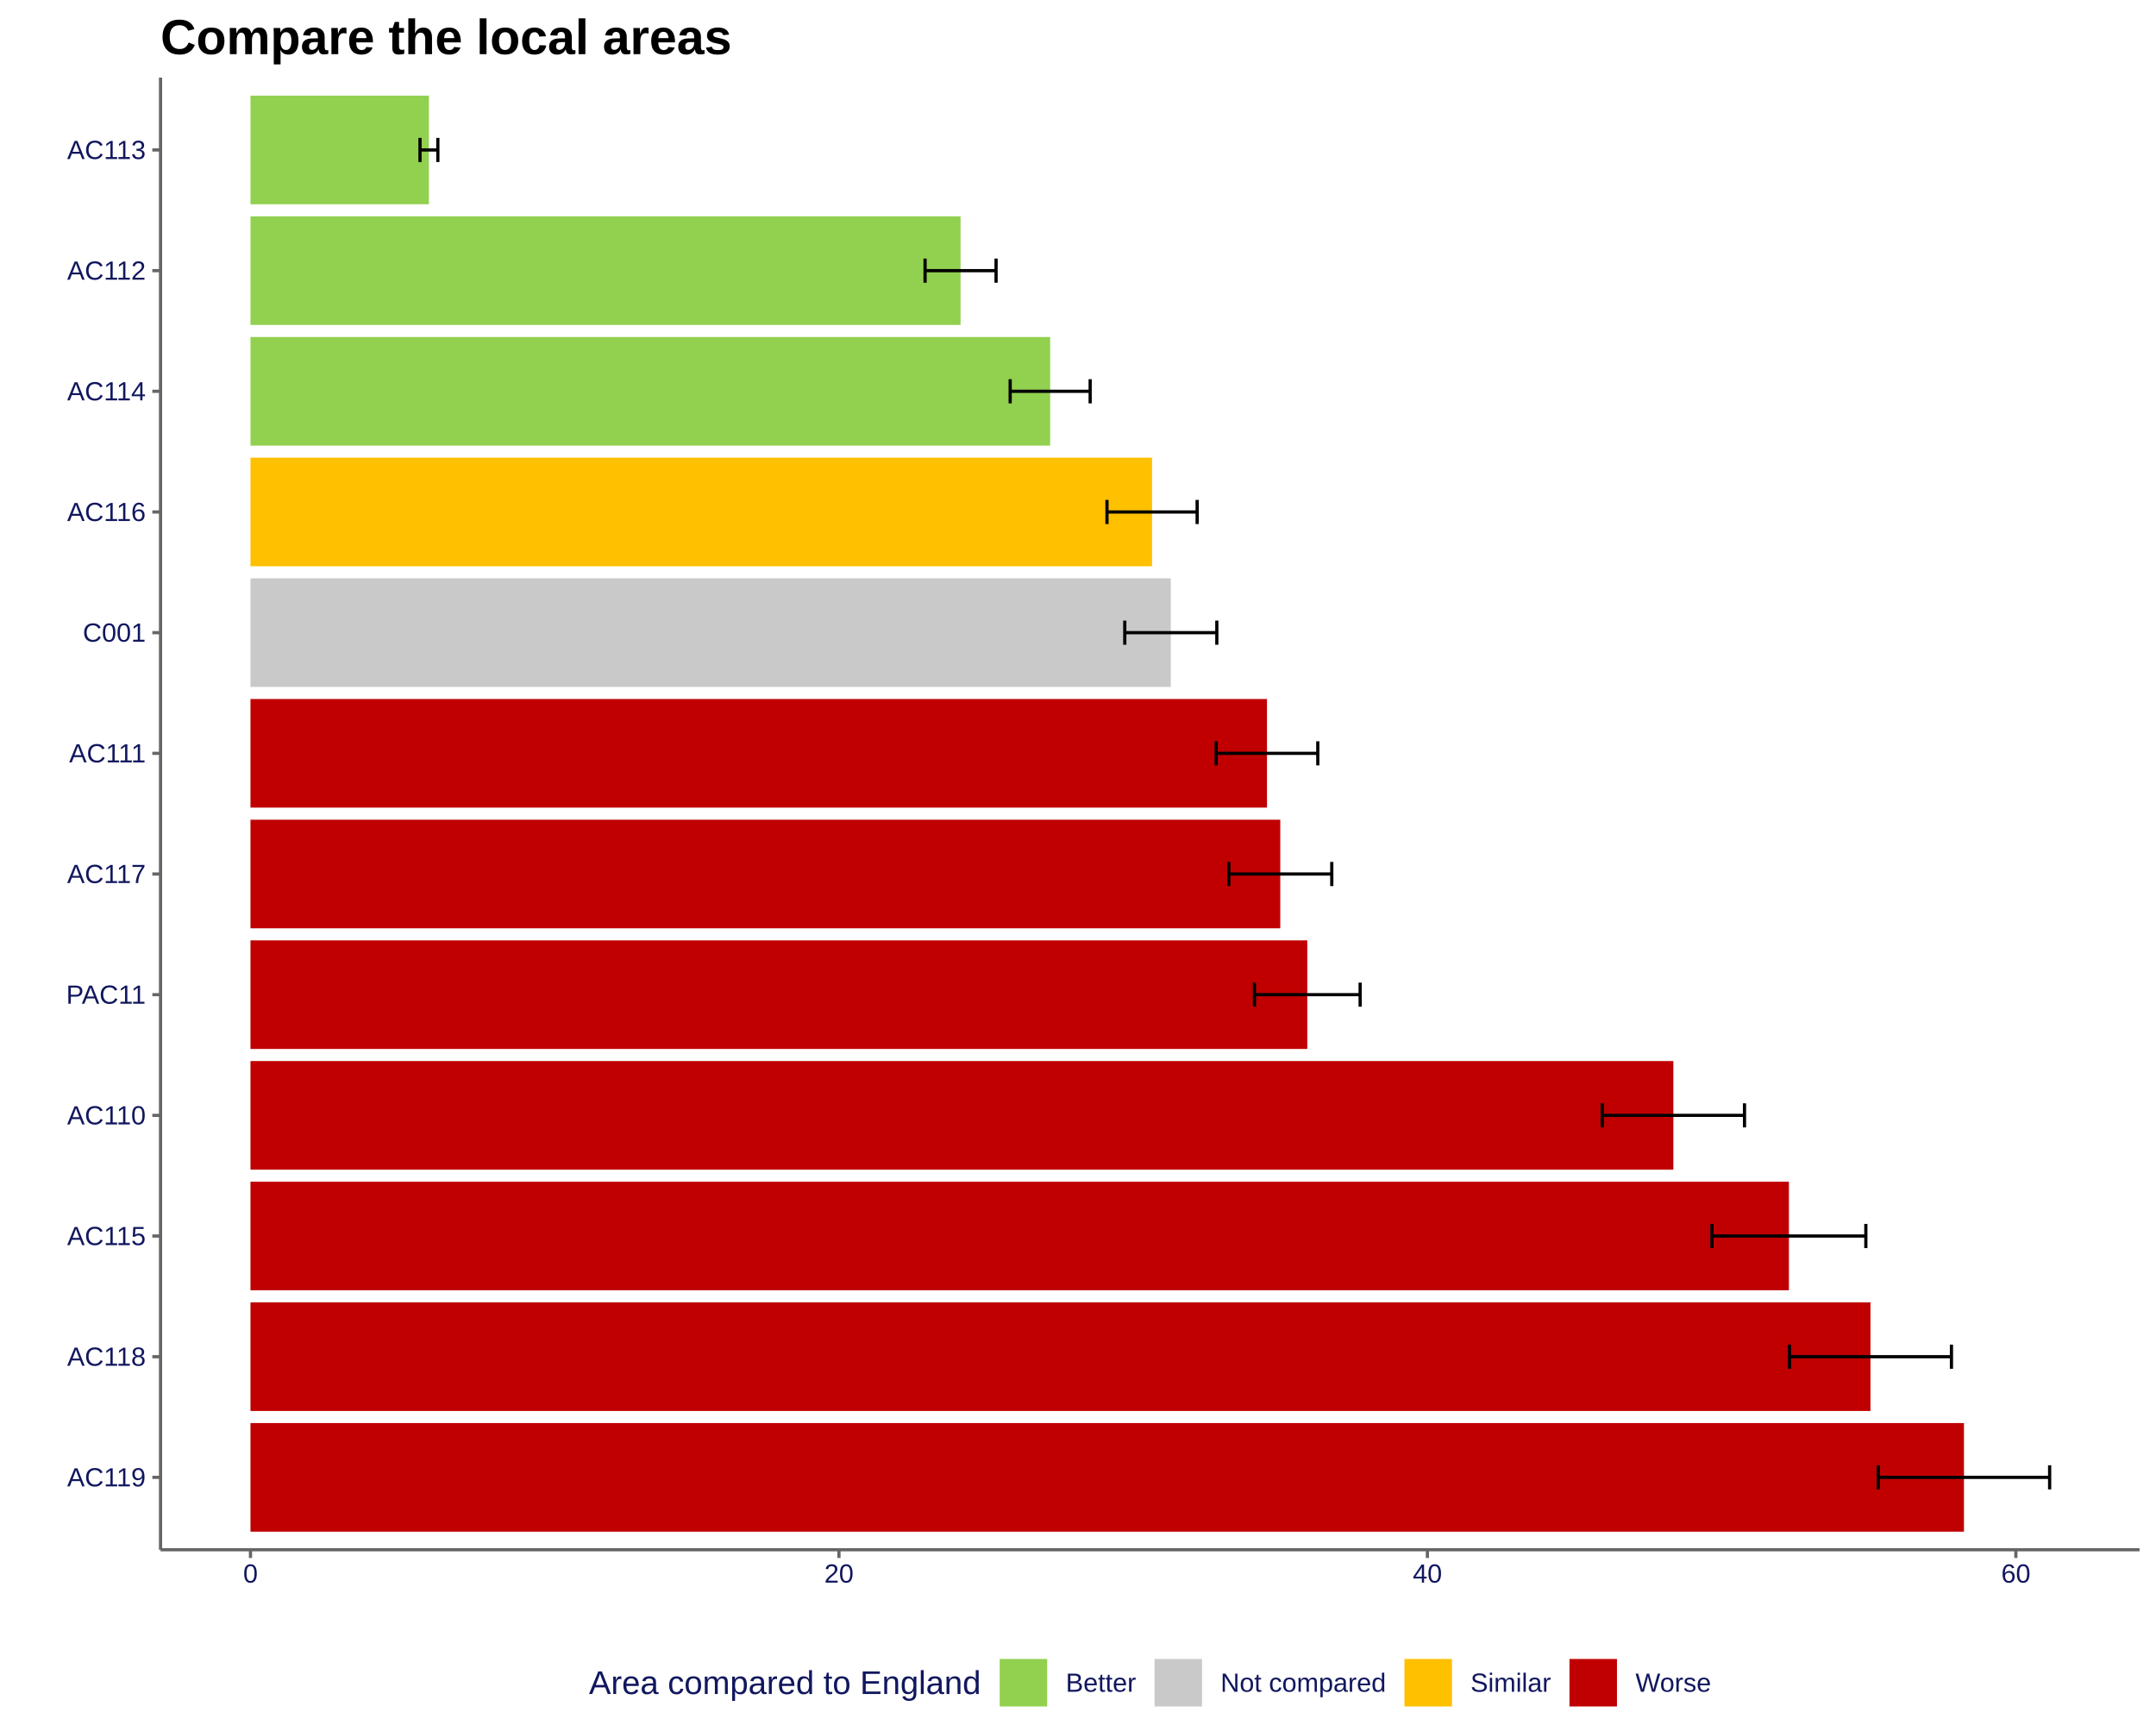
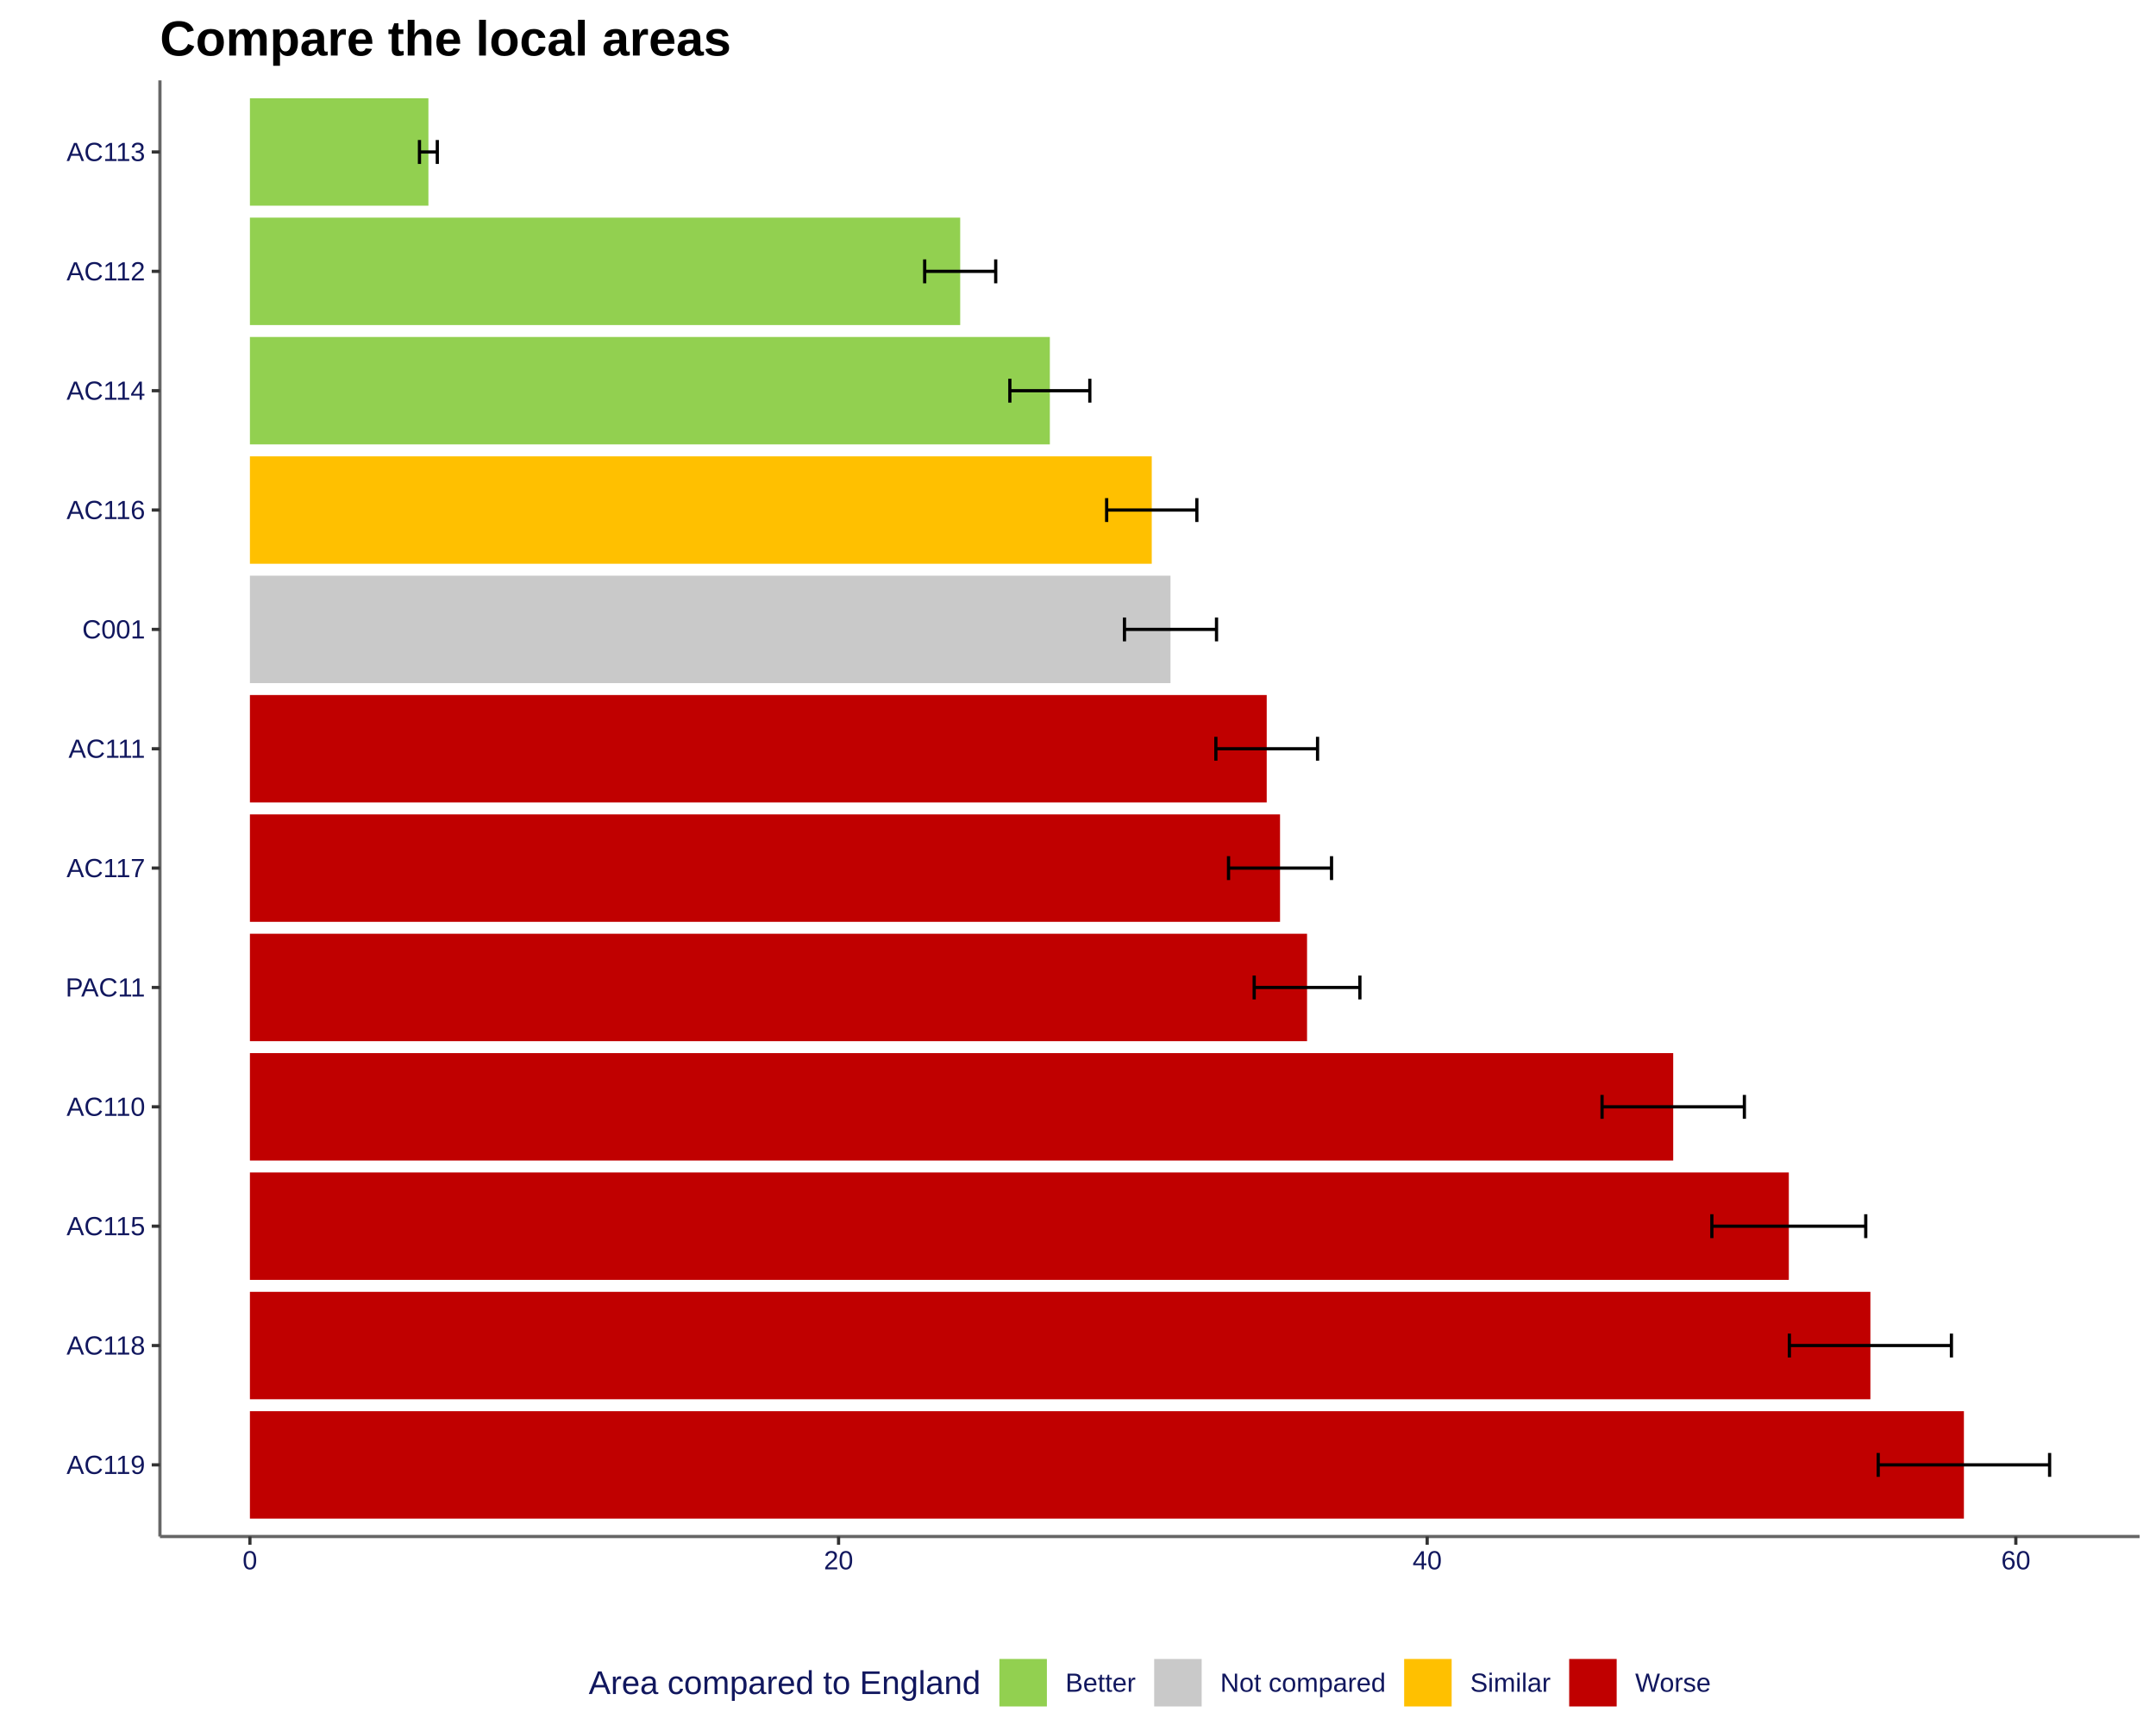
<svg xmlns="http://www.w3.org/2000/svg" viewBox="0 0 720.00 576.00">
  <defs>
    <style type="text/css">
    line, polyline, polygon, path, rect, circle {
      fill: none;
      stroke: #000000;
      stroke-linecap: round;
      stroke-linejoin: round;
      stroke-miterlimit: 10.00;
    }
  </style>
  </defs>
  <rect width="100%" height="100%" style="stroke: none; fill: #FFFFFF;" />
  <defs>
-     <clipPath id="cpNTMuNjF8NzE0LjUyfDUxNy40OXwyNS45MA==">
-       <rect x="53.61" y="25.90" width="660.91" height="491.59" />
+     <clipPath id="cpNTMuNDF8NzE0LjUyfDUxMy4wNnwyNi44NA==">
+       <rect x="53.41" y="26.84" width="661.11" height="486.22" />
    </clipPath>
  </defs>
-   <rect x="83.65" y="475.18" width="572.22" height="36.26" style="stroke-width: 1.07; stroke: none; stroke-linecap: butt; fill: #C00000;" clip-path="url(#cpNTMuNjF8NzE0LjUyfDUxNy40OXwyNS45MA==)" />
-   <rect x="83.65" y="434.88" width="540.99" height="36.26" style="stroke-width: 1.07; stroke: none; stroke-linecap: butt; fill: #C00000;" clip-path="url(#cpNTMuNjF8NzE0LjUyfDUxNy40OXwyNS45MA==)" />
-   <rect x="83.65" y="394.59" width="513.76" height="36.26" style="stroke-width: 1.07; stroke: none; stroke-linecap: butt; fill: #C00000;" clip-path="url(#cpNTMuNjF8NzE0LjUyfDUxNy40OXwyNS45MA==)" />
-   <rect x="83.65" y="354.30" width="475.17" height="36.26" style="stroke-width: 1.07; stroke: none; stroke-linecap: butt; fill: #C00000;" clip-path="url(#cpNTMuNjF8NzE0LjUyfDUxNy40OXwyNS45MA==)" />
-   <rect x="83.65" y="314.00" width="352.92" height="36.26" style="stroke-width: 1.07; stroke: none; stroke-linecap: butt; fill: #C00000;" clip-path="url(#cpNTMuNjF8NzE0LjUyfDUxNy40OXwyNS45MA==)" />
-   <rect x="83.65" y="273.71" width="343.90" height="36.26" style="stroke-width: 1.07; stroke: none; stroke-linecap: butt; fill: #C00000;" clip-path="url(#cpNTMuNjF8NzE0LjUyfDUxNy40OXwyNS45MA==)" />
-   <rect x="83.65" y="233.41" width="339.46" height="36.26" style="stroke-width: 1.07; stroke: none; stroke-linecap: butt; fill: #C00000;" clip-path="url(#cpNTMuNjF8NzE0LjUyfDUxNy40OXwyNS45MA==)" />
-   <rect x="83.65" y="193.12" width="307.34" height="36.26" style="stroke-width: 1.07; stroke: none; stroke-linecap: butt; fill: #C9C9C9;" clip-path="url(#cpNTMuNjF8NzE0LjUyfDUxNy40OXwyNS45MA==)" />
-   <rect x="83.65" y="152.82" width="301.08" height="36.26" style="stroke-width: 1.07; stroke: none; stroke-linecap: butt; fill: #FFC000;" clip-path="url(#cpNTMuNjF8NzE0LjUyfDUxNy40OXwyNS45MA==)" />
-   <rect x="83.65" y="112.53" width="267.05" height="36.26" style="stroke-width: 1.07; stroke: none; stroke-linecap: butt; fill: #92D050;" clip-path="url(#cpNTMuNjF8NzE0LjUyfDUxNy40OXwyNS45MA==)" />
-   <rect x="83.65" y="72.24" width="237.13" height="36.26" style="stroke-width: 1.07; stroke: none; stroke-linecap: butt; fill: #92D050;" clip-path="url(#cpNTMuNjF8NzE0LjUyfDUxNy40OXwyNS45MA==)" />
-   <rect x="83.65" y="31.94" width="59.59" height="36.26" style="stroke-width: 1.07; stroke: none; stroke-linecap: butt; fill: #92D050;" clip-path="url(#cpNTMuNjF8NzE0LjUyfDUxNy40OXwyNS45MA==)" />
-   <polyline points="582.58,376.46 582.58,368.40 " style="stroke-width: 1.07; stroke-linecap: butt;" clip-path="url(#cpNTMuNjF8NzE0LjUyfDUxNy40OXwyNS45MA==)" />
-   <polyline points="582.58,372.43 535.06,372.43 " style="stroke-width: 1.07; stroke-linecap: butt;" clip-path="url(#cpNTMuNjF8NzE0LjUyfDUxNy40OXwyNS45MA==)" />
-   <polyline points="535.06,376.46 535.06,368.40 " style="stroke-width: 1.07; stroke-linecap: butt;" clip-path="url(#cpNTMuNjF8NzE0LjUyfDUxNy40OXwyNS45MA==)" />
-   <polyline points="440.08,255.57 440.08,247.52 " style="stroke-width: 1.07; stroke-linecap: butt;" clip-path="url(#cpNTMuNjF8NzE0LjUyfDUxNy40OXwyNS45MA==)" />
-   <polyline points="440.08,251.55 406.14,251.55 " style="stroke-width: 1.07; stroke-linecap: butt;" clip-path="url(#cpNTMuNjF8NzE0LjUyfDUxNy40OXwyNS45MA==)" />
-   <polyline points="406.14,255.57 406.14,247.52 " style="stroke-width: 1.07; stroke-linecap: butt;" clip-path="url(#cpNTMuNjF8NzE0LjUyfDUxNy40OXwyNS45MA==)" />
-   <polyline points="332.64,94.40 332.64,86.34 " style="stroke-width: 1.07; stroke-linecap: butt;" clip-path="url(#cpNTMuNjF8NzE0LjUyfDUxNy40OXwyNS45MA==)" />
-   <polyline points="332.64,90.37 308.93,90.37 " style="stroke-width: 1.07; stroke-linecap: butt;" clip-path="url(#cpNTMuNjF8NzE0LjUyfDUxNy40OXwyNS45MA==)" />
-   <polyline points="308.93,94.40 308.93,86.34 " style="stroke-width: 1.07; stroke-linecap: butt;" clip-path="url(#cpNTMuNjF8NzE0LjUyfDUxNy40OXwyNS45MA==)" />
-   <polyline points="146.22,54.10 146.22,46.05 " style="stroke-width: 1.07; stroke-linecap: butt;" clip-path="url(#cpNTMuNjF8NzE0LjUyfDUxNy40OXwyNS45MA==)" />
-   <polyline points="146.22,50.07 140.26,50.07 " style="stroke-width: 1.07; stroke-linecap: butt;" clip-path="url(#cpNTMuNjF8NzE0LjUyfDUxNy40OXwyNS45MA==)" />
-   <polyline points="140.26,54.10 140.26,46.05 " style="stroke-width: 1.07; stroke-linecap: butt;" clip-path="url(#cpNTMuNjF8NzE0LjUyfDUxNy40OXwyNS45MA==)" />
-   <polyline points="364.06,134.69 364.06,126.63 " style="stroke-width: 1.07; stroke-linecap: butt;" clip-path="url(#cpNTMuNjF8NzE0LjUyfDUxNy40OXwyNS45MA==)" />
-   <polyline points="364.06,130.66 337.35,130.66 " style="stroke-width: 1.07; stroke-linecap: butt;" clip-path="url(#cpNTMuNjF8NzE0LjUyfDUxNy40OXwyNS45MA==)" />
-   <polyline points="337.35,134.69 337.35,126.63 " style="stroke-width: 1.07; stroke-linecap: butt;" clip-path="url(#cpNTMuNjF8NzE0LjUyfDUxNy40OXwyNS45MA==)" />
-   <polyline points="623.10,416.75 623.10,408.69 " style="stroke-width: 1.07; stroke-linecap: butt;" clip-path="url(#cpNTMuNjF8NzE0LjUyfDUxNy40OXwyNS45MA==)" />
-   <polyline points="623.10,412.72 571.72,412.72 " style="stroke-width: 1.07; stroke-linecap: butt;" clip-path="url(#cpNTMuNjF8NzE0LjUyfDUxNy40OXwyNS45MA==)" />
-   <polyline points="571.72,416.75 571.72,408.69 " style="stroke-width: 1.07; stroke-linecap: butt;" clip-path="url(#cpNTMuNjF8NzE0LjUyfDUxNy40OXwyNS45MA==)" />
-   <polyline points="399.79,174.99 399.79,166.93 " style="stroke-width: 1.07; stroke-linecap: butt;" clip-path="url(#cpNTMuNjF8NzE0LjUyfDUxNy40OXwyNS45MA==)" />
-   <polyline points="399.79,170.96 369.68,170.96 " style="stroke-width: 1.07; stroke-linecap: butt;" clip-path="url(#cpNTMuNjF8NzE0LjUyfDUxNy40OXwyNS45MA==)" />
-   <polyline points="369.68,174.99 369.68,166.93 " style="stroke-width: 1.07; stroke-linecap: butt;" clip-path="url(#cpNTMuNjF8NzE0LjUyfDUxNy40OXwyNS45MA==)" />
-   <polyline points="444.75,295.87 444.75,287.81 " style="stroke-width: 1.07; stroke-linecap: butt;" clip-path="url(#cpNTMuNjF8NzE0LjUyfDUxNy40OXwyNS45MA==)" />
-   <polyline points="444.75,291.84 410.36,291.84 " style="stroke-width: 1.07; stroke-linecap: butt;" clip-path="url(#cpNTMuNjF8NzE0LjUyfDUxNy40OXwyNS45MA==)" />
-   <polyline points="410.36,295.87 410.36,287.81 " style="stroke-width: 1.07; stroke-linecap: butt;" clip-path="url(#cpNTMuNjF8NzE0LjUyfDUxNy40OXwyNS45MA==)" />
-   <polyline points="651.69,457.05 651.69,448.99 " style="stroke-width: 1.07; stroke-linecap: butt;" clip-path="url(#cpNTMuNjF8NzE0LjUyfDUxNy40OXwyNS45MA==)" />
-   <polyline points="651.69,453.02 597.60,453.02 " style="stroke-width: 1.07; stroke-linecap: butt;" clip-path="url(#cpNTMuNjF8NzE0LjUyfDUxNy40OXwyNS45MA==)" />
-   <polyline points="597.60,457.05 597.60,448.99 " style="stroke-width: 1.07; stroke-linecap: butt;" clip-path="url(#cpNTMuNjF8NzE0LjUyfDUxNy40OXwyNS45MA==)" />
-   <polyline points="684.48,497.34 684.48,489.28 " style="stroke-width: 1.07; stroke-linecap: butt;" clip-path="url(#cpNTMuNjF8NzE0LjUyfDUxNy40OXwyNS45MA==)" />
-   <polyline points="684.48,493.31 627.26,493.31 " style="stroke-width: 1.07; stroke-linecap: butt;" clip-path="url(#cpNTMuNjF8NzE0LjUyfDUxNy40OXwyNS45MA==)" />
-   <polyline points="627.26,497.34 627.26,489.28 " style="stroke-width: 1.07; stroke-linecap: butt;" clip-path="url(#cpNTMuNjF8NzE0LjUyfDUxNy40OXwyNS45MA==)" />
-   <polyline points="454.22,336.16 454.22,328.10 " style="stroke-width: 1.07; stroke-linecap: butt;" clip-path="url(#cpNTMuNjF8NzE0LjUyfDUxNy40OXwyNS45MA==)" />
-   <polyline points="454.22,332.13 418.93,332.13 " style="stroke-width: 1.07; stroke-linecap: butt;" clip-path="url(#cpNTMuNjF8NzE0LjUyfDUxNy40OXwyNS45MA==)" />
-   <polyline points="418.93,336.16 418.93,328.10 " style="stroke-width: 1.07; stroke-linecap: butt;" clip-path="url(#cpNTMuNjF8NzE0LjUyfDUxNy40OXwyNS45MA==)" />
-   <polyline points="406.36,215.28 406.36,207.22 " style="stroke-width: 1.07; stroke-linecap: butt;" clip-path="url(#cpNTMuNjF8NzE0LjUyfDUxNy40OXwyNS45MA==)" />
-   <polyline points="406.36,211.25 375.62,211.25 " style="stroke-width: 1.07; stroke-linecap: butt;" clip-path="url(#cpNTMuNjF8NzE0LjUyfDUxNy40OXwyNS45MA==)" />
-   <polyline points="375.62,215.28 375.62,207.22 " style="stroke-width: 1.07; stroke-linecap: butt;" clip-path="url(#cpNTMuNjF8NzE0LjUyfDUxNy40OXwyNS45MA==)" />
+   <rect x="83.46" y="471.21" width="572.39" height="35.87" style="stroke-width: 1.07; stroke: none; stroke-linecap: square; stroke-linejoin: miter; fill: #C00000;" clip-path="url(#cpNTMuNDF8NzE0LjUyfDUxMy4wNnwyNi44NA==)" />
+   <rect x="83.46" y="431.36" width="541.16" height="35.87" style="stroke-width: 1.07; stroke: none; stroke-linecap: square; stroke-linejoin: miter; fill: #C00000;" clip-path="url(#cpNTMuNDF8NzE0LjUyfDUxMy4wNnwyNi44NA==)" />
+   <rect x="83.46" y="391.50" width="513.92" height="35.87" style="stroke-width: 1.07; stroke: none; stroke-linecap: square; stroke-linejoin: miter; fill: #C00000;" clip-path="url(#cpNTMuNDF8NzE0LjUyfDUxMy4wNnwyNi44NA==)" />
+   <rect x="83.46" y="351.65" width="475.31" height="35.87" style="stroke-width: 1.07; stroke: none; stroke-linecap: square; stroke-linejoin: miter; fill: #C00000;" clip-path="url(#cpNTMuNDF8NzE0LjUyfDUxMy4wNnwyNi44NA==)" />
+   <rect x="83.46" y="311.79" width="353.03" height="35.87" style="stroke-width: 1.07; stroke: none; stroke-linecap: square; stroke-linejoin: miter; fill: #C00000;" clip-path="url(#cpNTMuNDF8NzE0LjUyfDUxMy4wNnwyNi44NA==)" />
+   <rect x="83.46" y="271.94" width="344.01" height="35.87" style="stroke-width: 1.07; stroke: none; stroke-linecap: square; stroke-linejoin: miter; fill: #C00000;" clip-path="url(#cpNTMuNDF8NzE0LjUyfDUxMy4wNnwyNi44NA==)" />
+   <rect x="83.46" y="232.08" width="339.56" height="35.87" style="stroke-width: 1.07; stroke: none; stroke-linecap: square; stroke-linejoin: miter; fill: #C00000;" clip-path="url(#cpNTMuNDF8NzE0LjUyfDUxMy4wNnwyNi44NA==)" />
+   <rect x="83.46" y="192.23" width="307.43" height="35.87" style="stroke-width: 1.07; stroke: none; stroke-linecap: square; stroke-linejoin: miter; fill: #C9C9C9;" clip-path="url(#cpNTMuNDF8NzE0LjUyfDUxMy4wNnwyNi44NA==)" />
+   <rect x="83.46" y="152.38" width="301.17" height="35.87" style="stroke-width: 1.07; stroke: none; stroke-linecap: square; stroke-linejoin: miter; fill: #FFC000;" clip-path="url(#cpNTMuNDF8NzE0LjUyfDUxMy4wNnwyNi44NA==)" />
+   <rect x="83.46" y="112.52" width="267.14" height="35.87" style="stroke-width: 1.07; stroke: none; stroke-linecap: square; stroke-linejoin: miter; fill: #92D050;" clip-path="url(#cpNTMuNDF8NzE0LjUyfDUxMy4wNnwyNi44NA==)" />
+   <rect x="83.46" y="72.67" width="237.20" height="35.87" style="stroke-width: 1.07; stroke: none; stroke-linecap: square; stroke-linejoin: miter; fill: #92D050;" clip-path="url(#cpNTMuNDF8NzE0LjUyfDUxMy4wNnwyNi44NA==)" />
+   <rect x="83.46" y="32.81" width="59.61" height="35.87" style="stroke-width: 1.07; stroke: none; stroke-linecap: square; stroke-linejoin: miter; fill: #92D050;" clip-path="url(#cpNTMuNDF8NzE0LjUyfDUxMy4wNnwyNi44NA==)" />
+   <polyline points="582.54,373.57 582.54,365.60 " style="stroke-width: 1.07; stroke-linecap: butt;" clip-path="url(#cpNTMuNDF8NzE0LjUyfDUxMy4wNnwyNi44NA==)" />
+   <polyline points="582.54,369.58 535.01,369.58 " style="stroke-width: 1.07; stroke-linecap: butt;" clip-path="url(#cpNTMuNDF8NzE0LjUyfDUxMy4wNnwyNi44NA==)" />
+   <polyline points="535.01,373.57 535.01,365.60 " style="stroke-width: 1.07; stroke-linecap: butt;" clip-path="url(#cpNTMuNDF8NzE0LjUyfDUxMy4wNnwyNi44NA==)" />
+   <polyline points="440.00,254.00 440.00,246.03 " style="stroke-width: 1.07; stroke-linecap: butt;" clip-path="url(#cpNTMuNDF8NzE0LjUyfDUxMy4wNnwyNi44NA==)" />
+   <polyline points="440.00,250.02 406.04,250.02 " style="stroke-width: 1.07; stroke-linecap: butt;" clip-path="url(#cpNTMuNDF8NzE0LjUyfDUxMy4wNnwyNi44NA==)" />
+   <polyline points="406.04,254.00 406.04,246.03 " style="stroke-width: 1.07; stroke-linecap: butt;" clip-path="url(#cpNTMuNDF8NzE0LjUyfDUxMy4wNnwyNi44NA==)" />
+   <polyline points="332.52,94.59 332.52,86.62 " style="stroke-width: 1.07; stroke-linecap: butt;" clip-path="url(#cpNTMuNDF8NzE0LjUyfDUxMy4wNnwyNi44NA==)" />
+   <polyline points="332.52,90.60 308.80,90.60 " style="stroke-width: 1.07; stroke-linecap: butt;" clip-path="url(#cpNTMuNDF8NzE0LjUyfDUxMy4wNnwyNi44NA==)" />
+   <polyline points="308.80,94.59 308.80,86.62 " style="stroke-width: 1.07; stroke-linecap: butt;" clip-path="url(#cpNTMuNDF8NzE0LjUyfDUxMy4wNnwyNi44NA==)" />
+   <polyline points="146.04,54.73 146.04,46.76 " style="stroke-width: 1.07; stroke-linecap: butt;" clip-path="url(#cpNTMuNDF8NzE0LjUyfDUxMy4wNnwyNi44NA==)" />
+   <polyline points="146.04,50.75 140.08,50.75 " style="stroke-width: 1.07; stroke-linecap: butt;" clip-path="url(#cpNTMuNDF8NzE0LjUyfDUxMy4wNnwyNi44NA==)" />
+   <polyline points="140.08,54.73 140.08,46.76 " style="stroke-width: 1.07; stroke-linecap: butt;" clip-path="url(#cpNTMuNDF8NzE0LjUyfDUxMy4wNnwyNi44NA==)" />
+   <polyline points="363.95,134.44 363.95,126.47 " style="stroke-width: 1.07; stroke-linecap: butt;" clip-path="url(#cpNTMuNDF8NzE0LjUyfDUxMy4wNnwyNi44NA==)" />
+   <polyline points="363.95,130.46 337.24,130.46 " style="stroke-width: 1.07; stroke-linecap: butt;" clip-path="url(#cpNTMuNDF8NzE0LjUyfDUxMy4wNnwyNi44NA==)" />
+   <polyline points="337.24,134.44 337.24,126.47 " style="stroke-width: 1.07; stroke-linecap: butt;" clip-path="url(#cpNTMuNDF8NzE0LjUyfDUxMy4wNnwyNi44NA==)" />
+   <polyline points="623.07,413.42 623.07,405.45 " style="stroke-width: 1.07; stroke-linecap: butt;" clip-path="url(#cpNTMuNDF8NzE0LjUyfDUxMy4wNnwyNi44NA==)" />
+   <polyline points="623.07,409.44 571.68,409.44 " style="stroke-width: 1.07; stroke-linecap: butt;" clip-path="url(#cpNTMuNDF8NzE0LjUyfDUxMy4wNnwyNi44NA==)" />
+   <polyline points="571.68,413.42 571.68,405.45 " style="stroke-width: 1.07; stroke-linecap: butt;" clip-path="url(#cpNTMuNDF8NzE0LjUyfDUxMy4wNnwyNi44NA==)" />
+   <polyline points="399.69,174.30 399.69,166.33 " style="stroke-width: 1.07; stroke-linecap: butt;" clip-path="url(#cpNTMuNDF8NzE0LjUyfDUxMy4wNnwyNi44NA==)" />
+   <polyline points="399.69,170.31 369.57,170.31 " style="stroke-width: 1.07; stroke-linecap: butt;" clip-path="url(#cpNTMuNDF8NzE0LjUyfDUxMy4wNnwyNi44NA==)" />
+   <polyline points="369.57,174.30 369.57,166.33 " style="stroke-width: 1.07; stroke-linecap: butt;" clip-path="url(#cpNTMuNDF8NzE0LjUyfDUxMy4wNnwyNi44NA==)" />
+   <polyline points="444.67,293.86 444.67,285.89 " style="stroke-width: 1.07; stroke-linecap: butt;" clip-path="url(#cpNTMuNDF8NzE0LjUyfDUxMy4wNnwyNi44NA==)" />
+   <polyline points="444.67,289.87 410.27,289.87 " style="stroke-width: 1.07; stroke-linecap: butt;" clip-path="url(#cpNTMuNDF8NzE0LjUyfDUxMy4wNnwyNi44NA==)" />
+   <polyline points="410.27,293.86 410.27,285.89 " style="stroke-width: 1.07; stroke-linecap: butt;" clip-path="url(#cpNTMuNDF8NzE0LjUyfDUxMy4wNnwyNi44NA==)" />
+   <polyline points="651.68,453.27 651.68,445.30 " style="stroke-width: 1.07; stroke-linecap: butt;" clip-path="url(#cpNTMuNDF8NzE0LjUyfDUxMy4wNnwyNi44NA==)" />
+   <polyline points="651.68,449.29 597.56,449.29 " style="stroke-width: 1.07; stroke-linecap: butt;" clip-path="url(#cpNTMuNDF8NzE0LjUyfDUxMy4wNnwyNi44NA==)" />
+   <polyline points="597.56,453.27 597.56,445.30 " style="stroke-width: 1.07; stroke-linecap: butt;" clip-path="url(#cpNTMuNDF8NzE0LjUyfDUxMy4wNnwyNi44NA==)" />
+   <polyline points="684.47,493.13 684.47,485.16 " style="stroke-width: 1.07; stroke-linecap: butt;" clip-path="url(#cpNTMuNDF8NzE0LjUyfDUxMy4wNnwyNi44NA==)" />
+   <polyline points="684.47,489.14 627.23,489.14 " style="stroke-width: 1.07; stroke-linecap: butt;" clip-path="url(#cpNTMuNDF8NzE0LjUyfDUxMy4wNnwyNi44NA==)" />
+   <polyline points="627.23,493.13 627.23,485.16 " style="stroke-width: 1.07; stroke-linecap: butt;" clip-path="url(#cpNTMuNDF8NzE0LjUyfDUxMy4wNnwyNi44NA==)" />
+   <polyline points="454.14,333.71 454.14,325.74 " style="stroke-width: 1.07; stroke-linecap: butt;" clip-path="url(#cpNTMuNDF8NzE0LjUyfDUxMy4wNnwyNi44NA==)" />
+   <polyline points="454.14,329.73 418.84,329.73 " style="stroke-width: 1.07; stroke-linecap: butt;" clip-path="url(#cpNTMuNDF8NzE0LjUyfDUxMy4wNnwyNi44NA==)" />
+   <polyline points="418.84,333.71 418.84,325.74 " style="stroke-width: 1.07; stroke-linecap: butt;" clip-path="url(#cpNTMuNDF8NzE0LjUyfDUxMy4wNnwyNi44NA==)" />
+   <polyline points="406.26,214.15 406.26,206.18 " style="stroke-width: 1.07; stroke-linecap: butt;" clip-path="url(#cpNTMuNDF8NzE0LjUyfDUxMy4wNnwyNi44NA==)" />
+   <polyline points="406.26,210.16 375.52,210.16 " style="stroke-width: 1.07; stroke-linecap: butt;" clip-path="url(#cpNTMuNDF8NzE0LjUyfDUxMy4wNnwyNi44NA==)" />
+   <polyline points="375.52,214.15 375.52,206.18 " style="stroke-width: 1.07; stroke-linecap: butt;" clip-path="url(#cpNTMuNDF8NzE0LjUyfDUxMy4wNnwyNi44NA==)" />
  <defs>
    <clipPath id="cpMC4wMHw3MjAuMDB8NTc2LjAwfDAuMDA=">
      <rect x="0.00" y="0.00" width="720.00" height="576.00" />
    </clipPath>
  </defs>
-   <polyline points="53.61,517.49 53.61,25.90 " style="stroke-width: 1.07; stroke: #666666; stroke-linecap: butt;" clip-path="url(#cpMC4wMHw3MjAuMDB8NTc2LjAwfDAuMDA=)" />
+   <polyline points="53.41,513.06 53.41,26.84 " style="stroke-width: 1.07; stroke: #666666; stroke-linecap: butt;" clip-path="url(#cpMC4wMHw3MjAuMDB8NTc2LjAwfDAuMDA=)" />
  <g clip-path="url(#cpMC4wMHw3MjAuMDB8NTc2LjAwfDAuMDA=)">
-     <text x="22.43" y="496.33" style="font-size: 8.80px; fill: #11175E; font-family: Liberation Sans;" textLength="26.25px" lengthAdjust="spacingAndGlyphs">AC119</text>
+     <text x="22.23" y="492.17" style="font-size: 8.80px; fill: #11175E; font-family: Liberation Sans;" textLength="26.25px" lengthAdjust="spacingAndGlyphs">AC119</text>
  </g>
  <g clip-path="url(#cpMC4wMHw3MjAuMDB8NTc2LjAwfDAuMDA=)">
-     <text x="22.43" y="456.04" style="font-size: 8.80px; fill: #11175E; font-family: Liberation Sans;" textLength="26.25px" lengthAdjust="spacingAndGlyphs">AC118</text>
+     <text x="22.23" y="452.31" style="font-size: 8.80px; fill: #11175E; font-family: Liberation Sans;" textLength="26.25px" lengthAdjust="spacingAndGlyphs">AC118</text>
  </g>
  <g clip-path="url(#cpMC4wMHw3MjAuMDB8NTc2LjAwfDAuMDA=)">
-     <text x="22.43" y="415.75" style="font-size: 8.80px; fill: #11175E; font-family: Liberation Sans;" textLength="26.25px" lengthAdjust="spacingAndGlyphs">AC115</text>
+     <text x="22.23" y="412.46" style="font-size: 8.80px; fill: #11175E; font-family: Liberation Sans;" textLength="26.25px" lengthAdjust="spacingAndGlyphs">AC115</text>
  </g>
  <g clip-path="url(#cpMC4wMHw3MjAuMDB8NTc2LjAwfDAuMDA=)">
-     <text x="22.43" y="375.45" style="font-size: 8.80px; fill: #11175E; font-family: Liberation Sans;" textLength="26.25px" lengthAdjust="spacingAndGlyphs">AC110</text>
+     <text x="22.23" y="372.60" style="font-size: 8.80px; fill: #11175E; font-family: Liberation Sans;" textLength="26.25px" lengthAdjust="spacingAndGlyphs">AC110</text>
  </g>
  <g clip-path="url(#cpMC4wMHw3MjAuMDB8NTc2LjAwfDAuMDA=)">
-     <text x="22.10" y="335.16" style="font-size: 8.80px; fill: #11175E; font-family: Liberation Sans;" textLength="26.58px" lengthAdjust="spacingAndGlyphs">PAC11</text>
+     <text x="21.90" y="332.75" style="font-size: 8.80px; fill: #11175E; font-family: Liberation Sans;" textLength="26.58px" lengthAdjust="spacingAndGlyphs">PAC11</text>
  </g>
  <g clip-path="url(#cpMC4wMHw3MjAuMDB8NTc2LjAwfDAuMDA=)">
-     <text x="22.43" y="294.86" style="font-size: 8.80px; fill: #11175E; font-family: Liberation Sans;" textLength="26.25px" lengthAdjust="spacingAndGlyphs">AC117</text>
+     <text x="22.23" y="292.90" style="font-size: 8.80px; fill: #11175E; font-family: Liberation Sans;" textLength="26.25px" lengthAdjust="spacingAndGlyphs">AC117</text>
  </g>
  <g clip-path="url(#cpMC4wMHw3MjAuMDB8NTc2LjAwfDAuMDA=)">
-     <text x="23.09" y="254.57" style="font-size: 8.80px; fill: #11175E; font-family: Liberation Sans;" textLength="25.59px" lengthAdjust="spacingAndGlyphs">AC111</text>
+     <text x="22.88" y="253.04" style="font-size: 8.80px; fill: #11175E; font-family: Liberation Sans;" textLength="25.59px" lengthAdjust="spacingAndGlyphs">AC111</text>
  </g>
  <g clip-path="url(#cpMC4wMHw3MjAuMDB8NTc2LjAwfDAuMDA=)">
-     <text x="27.65" y="214.27" style="font-size: 8.80px; fill: #11175E; font-family: Liberation Sans;" textLength="21.03px" lengthAdjust="spacingAndGlyphs">C001</text>
+     <text x="27.45" y="213.19" style="font-size: 8.80px; fill: #11175E; font-family: Liberation Sans;" textLength="21.03px" lengthAdjust="spacingAndGlyphs">C001</text>
  </g>
  <g clip-path="url(#cpMC4wMHw3MjAuMDB8NTc2LjAwfDAuMDA=)">
-     <text x="22.43" y="173.98" style="font-size: 8.80px; fill: #11175E; font-family: Liberation Sans;" textLength="26.25px" lengthAdjust="spacingAndGlyphs">AC116</text>
+     <text x="22.23" y="173.33" style="font-size: 8.80px; fill: #11175E; font-family: Liberation Sans;" textLength="26.25px" lengthAdjust="spacingAndGlyphs">AC116</text>
  </g>
  <g clip-path="url(#cpMC4wMHw3MjAuMDB8NTc2LjAwfDAuMDA=)">
-     <text x="22.43" y="133.69" style="font-size: 8.80px; fill: #11175E; font-family: Liberation Sans;" textLength="26.25px" lengthAdjust="spacingAndGlyphs">AC114</text>
+     <text x="22.23" y="133.48" style="font-size: 8.80px; fill: #11175E; font-family: Liberation Sans;" textLength="26.25px" lengthAdjust="spacingAndGlyphs">AC114</text>
  </g>
  <g clip-path="url(#cpMC4wMHw3MjAuMDB8NTc2LjAwfDAuMDA=)">
-     <text x="22.43" y="93.39" style="font-size: 8.80px; fill: #11175E; font-family: Liberation Sans;" textLength="26.25px" lengthAdjust="spacingAndGlyphs">AC112</text>
+     <text x="22.23" y="93.63" style="font-size: 8.80px; fill: #11175E; font-family: Liberation Sans;" textLength="26.25px" lengthAdjust="spacingAndGlyphs">AC112</text>
  </g>
  <g clip-path="url(#cpMC4wMHw3MjAuMDB8NTc2LjAwfDAuMDA=)">
-     <text x="22.43" y="53.10" style="font-size: 8.80px; fill: #11175E; font-family: Liberation Sans;" textLength="26.25px" lengthAdjust="spacingAndGlyphs">AC113</text>
+     <text x="22.23" y="53.77" style="font-size: 8.80px; fill: #11175E; font-family: Liberation Sans;" textLength="26.25px" lengthAdjust="spacingAndGlyphs">AC113</text>
  </g>
-   <polyline points="50.87,493.31 53.61,493.31 " style="stroke-width: 1.07; stroke: #666666; stroke-linecap: butt;" clip-path="url(#cpMC4wMHw3MjAuMDB8NTc2LjAwfDAuMDA=)" />
-   <polyline points="50.87,453.02 53.61,453.02 " style="stroke-width: 1.07; stroke: #666666; stroke-linecap: butt;" clip-path="url(#cpMC4wMHw3MjAuMDB8NTc2LjAwfDAuMDA=)" />
-   <polyline points="50.87,412.72 53.61,412.72 " style="stroke-width: 1.07; stroke: #666666; stroke-linecap: butt;" clip-path="url(#cpMC4wMHw3MjAuMDB8NTc2LjAwfDAuMDA=)" />
-   <polyline points="50.87,372.43 53.61,372.43 " style="stroke-width: 1.07; stroke: #666666; stroke-linecap: butt;" clip-path="url(#cpMC4wMHw3MjAuMDB8NTc2LjAwfDAuMDA=)" />
-   <polyline points="50.87,332.13 53.61,332.13 " style="stroke-width: 1.07; stroke: #666666; stroke-linecap: butt;" clip-path="url(#cpMC4wMHw3MjAuMDB8NTc2LjAwfDAuMDA=)" />
-   <polyline points="50.87,291.84 53.61,291.84 " style="stroke-width: 1.07; stroke: #666666; stroke-linecap: butt;" clip-path="url(#cpMC4wMHw3MjAuMDB8NTc2LjAwfDAuMDA=)" />
-   <polyline points="50.87,251.55 53.61,251.55 " style="stroke-width: 1.07; stroke: #666666; stroke-linecap: butt;" clip-path="url(#cpMC4wMHw3MjAuMDB8NTc2LjAwfDAuMDA=)" />
-   <polyline points="50.87,211.25 53.61,211.25 " style="stroke-width: 1.07; stroke: #666666; stroke-linecap: butt;" clip-path="url(#cpMC4wMHw3MjAuMDB8NTc2LjAwfDAuMDA=)" />
-   <polyline points="50.87,170.96 53.61,170.96 " style="stroke-width: 1.07; stroke: #666666; stroke-linecap: butt;" clip-path="url(#cpMC4wMHw3MjAuMDB8NTc2LjAwfDAuMDA=)" />
-   <polyline points="50.87,130.66 53.61,130.66 " style="stroke-width: 1.07; stroke: #666666; stroke-linecap: butt;" clip-path="url(#cpMC4wMHw3MjAuMDB8NTc2LjAwfDAuMDA=)" />
-   <polyline points="50.87,90.37 53.61,90.37 " style="stroke-width: 1.07; stroke: #666666; stroke-linecap: butt;" clip-path="url(#cpMC4wMHw3MjAuMDB8NTc2LjAwfDAuMDA=)" />
-   <polyline points="50.87,50.07 53.61,50.07 " style="stroke-width: 1.07; stroke: #666666; stroke-linecap: butt;" clip-path="url(#cpMC4wMHw3MjAuMDB8NTc2LjAwfDAuMDA=)" />
-   <polyline points="53.61,517.49 714.52,517.49 " style="stroke-width: 1.07; stroke: #666666; stroke-linecap: butt;" clip-path="url(#cpMC4wMHw3MjAuMDB8NTc2LjAwfDAuMDA=)" />
-   <polyline points="83.65,520.23 83.65,517.49 " style="stroke-width: 1.07; stroke: #666666; stroke-linecap: butt;" clip-path="url(#cpMC4wMHw3MjAuMDB8NTc2LjAwfDAuMDA=)" />
-   <polyline points="280.17,520.23 280.17,517.49 " style="stroke-width: 1.07; stroke: #666666; stroke-linecap: butt;" clip-path="url(#cpMC4wMHw3MjAuMDB8NTc2LjAwfDAuMDA=)" />
-   <polyline points="476.68,520.23 476.68,517.49 " style="stroke-width: 1.07; stroke: #666666; stroke-linecap: butt;" clip-path="url(#cpMC4wMHw3MjAuMDB8NTc2LjAwfDAuMDA=)" />
-   <polyline points="673.20,520.23 673.20,517.49 " style="stroke-width: 1.07; stroke: #666666; stroke-linecap: butt;" clip-path="url(#cpMC4wMHw3MjAuMDB8NTc2LjAwfDAuMDA=)" />
+   <polyline points="50.67,489.14 53.41,489.14 " style="stroke-width: 1.07; stroke: #333333; stroke-linecap: butt;" clip-path="url(#cpMC4wMHw3MjAuMDB8NTc2LjAwfDAuMDA=)" />
+   <polyline points="50.67,449.29 53.41,449.29 " style="stroke-width: 1.07; stroke: #333333; stroke-linecap: butt;" clip-path="url(#cpMC4wMHw3MjAuMDB8NTc2LjAwfDAuMDA=)" />
+   <polyline points="50.67,409.44 53.41,409.44 " style="stroke-width: 1.07; stroke: #333333; stroke-linecap: butt;" clip-path="url(#cpMC4wMHw3MjAuMDB8NTc2LjAwfDAuMDA=)" />
+   <polyline points="50.67,369.58 53.41,369.58 " style="stroke-width: 1.07; stroke: #333333; stroke-linecap: butt;" clip-path="url(#cpMC4wMHw3MjAuMDB8NTc2LjAwfDAuMDA=)" />
+   <polyline points="50.67,329.73 53.41,329.73 " style="stroke-width: 1.07; stroke: #333333; stroke-linecap: butt;" clip-path="url(#cpMC4wMHw3MjAuMDB8NTc2LjAwfDAuMDA=)" />
+   <polyline points="50.67,289.87 53.41,289.87 " style="stroke-width: 1.07; stroke: #333333; stroke-linecap: butt;" clip-path="url(#cpMC4wMHw3MjAuMDB8NTc2LjAwfDAuMDA=)" />
+   <polyline points="50.67,250.02 53.41,250.02 " style="stroke-width: 1.07; stroke: #333333; stroke-linecap: butt;" clip-path="url(#cpMC4wMHw3MjAuMDB8NTc2LjAwfDAuMDA=)" />
+   <polyline points="50.67,210.16 53.41,210.16 " style="stroke-width: 1.07; stroke: #333333; stroke-linecap: butt;" clip-path="url(#cpMC4wMHw3MjAuMDB8NTc2LjAwfDAuMDA=)" />
+   <polyline points="50.67,170.31 53.41,170.31 " style="stroke-width: 1.07; stroke: #333333; stroke-linecap: butt;" clip-path="url(#cpMC4wMHw3MjAuMDB8NTc2LjAwfDAuMDA=)" />
+   <polyline points="50.67,130.46 53.41,130.46 " style="stroke-width: 1.07; stroke: #333333; stroke-linecap: butt;" clip-path="url(#cpMC4wMHw3MjAuMDB8NTc2LjAwfDAuMDA=)" />
+   <polyline points="50.67,90.60 53.41,90.60 " style="stroke-width: 1.07; stroke: #333333; stroke-linecap: butt;" clip-path="url(#cpMC4wMHw3MjAuMDB8NTc2LjAwfDAuMDA=)" />
+   <polyline points="50.67,50.75 53.41,50.75 " style="stroke-width: 1.07; stroke: #333333; stroke-linecap: butt;" clip-path="url(#cpMC4wMHw3MjAuMDB8NTc2LjAwfDAuMDA=)" />
+   <polyline points="53.41,513.06 714.52,513.06 " style="stroke-width: 1.07; stroke: #666666; stroke-linecap: butt;" clip-path="url(#cpMC4wMHw3MjAuMDB8NTc2LjAwfDAuMDA=)" />
+   <polyline points="83.46,515.80 83.46,513.06 " style="stroke-width: 1.07; stroke: #333333; stroke-linecap: butt;" clip-path="url(#cpMC4wMHw3MjAuMDB8NTc2LjAwfDAuMDA=)" />
+   <polyline points="280.04,515.80 280.04,513.06 " style="stroke-width: 1.07; stroke: #333333; stroke-linecap: butt;" clip-path="url(#cpMC4wMHw3MjAuMDB8NTc2LjAwfDAuMDA=)" />
+   <polyline points="476.61,515.80 476.61,513.06 " style="stroke-width: 1.07; stroke: #333333; stroke-linecap: butt;" clip-path="url(#cpMC4wMHw3MjAuMDB8NTc2LjAwfDAuMDA=)" />
+   <polyline points="673.19,515.80 673.19,513.06 " style="stroke-width: 1.07; stroke: #333333; stroke-linecap: butt;" clip-path="url(#cpMC4wMHw3MjAuMDB8NTc2LjAwfDAuMDA=)" />
  <g clip-path="url(#cpMC4wMHw3MjAuMDB8NTc2LjAwfDAuMDA=)">
-     <text x="81.21" y="528.46" style="font-size: 8.80px; fill: #11175E; font-family: Liberation Sans;" textLength="4.89px" lengthAdjust="spacingAndGlyphs">0</text>
+     <text x="81.01" y="524.03" style="font-size: 8.80px; fill: #11175E; font-family: Liberation Sans;" textLength="4.89px" lengthAdjust="spacingAndGlyphs">0</text>
  </g>
  <g clip-path="url(#cpMC4wMHw3MjAuMDB8NTc2LjAwfDAuMDA=)">
-     <text x="275.28" y="528.46" style="font-size: 8.80px; fill: #11175E; font-family: Liberation Sans;" textLength="9.78px" lengthAdjust="spacingAndGlyphs">20</text>
+     <text x="275.14" y="524.03" style="font-size: 8.80px; fill: #11175E; font-family: Liberation Sans;" textLength="9.78px" lengthAdjust="spacingAndGlyphs">20</text>
  </g>
  <g clip-path="url(#cpMC4wMHw3MjAuMDB8NTc2LjAwfDAuMDA=)">
-     <text x="471.79" y="528.46" style="font-size: 8.80px; fill: #11175E; font-family: Liberation Sans;" textLength="9.78px" lengthAdjust="spacingAndGlyphs">40</text>
+     <text x="471.72" y="524.03" style="font-size: 8.80px; fill: #11175E; font-family: Liberation Sans;" textLength="9.78px" lengthAdjust="spacingAndGlyphs">40</text>
  </g>
  <g clip-path="url(#cpMC4wMHw3MjAuMDB8NTc2LjAwfDAuMDA=)">
-     <text x="668.31" y="528.46" style="font-size: 8.80px; fill: #11175E; font-family: Liberation Sans;" textLength="9.78px" lengthAdjust="spacingAndGlyphs">60</text>
+     <text x="668.30" y="524.03" style="font-size: 8.80px; fill: #11175E; font-family: Liberation Sans;" textLength="9.78px" lengthAdjust="spacingAndGlyphs">60</text>
  </g>
-   <rect x="196.70" y="553.24" width="374.74" height="17.28" style="stroke-width: 1.07; stroke: none; fill: #FFFFFF;" clip-path="url(#cpMC4wMHw3MjAuMDB8NTc2LjAwfDAuMDA=)" />
+   <rect x="196.60" y="553.24" width="374.74" height="17.28" style="stroke-width: 1.07; stroke: none; fill: #FFFFFF;" clip-path="url(#cpMC4wMHw3MjAuMDB8NTc2LjAwfDAuMDA=)" />
  <g clip-path="url(#cpMC4wMHw3MjAuMDB8NTc2LjAwfDAuMDA=)">
-     <text x="196.70" y="565.66" style="font-size: 11.00px; fill: #11175E; font-family: Liberation Sans;" textLength="130.97px" lengthAdjust="spacingAndGlyphs">Area compared to England</text>
+     <text x="196.60" y="565.66" style="font-size: 11.00px; fill: #11175E; font-family: Liberation Sans;" textLength="130.97px" lengthAdjust="spacingAndGlyphs">Area compared to England</text>
  </g>
-   <rect x="333.15" y="553.24" width="17.28" height="17.28" style="stroke-width: 1.07; stroke: #FFFFFF;" clip-path="url(#cpMC4wMHw3MjAuMDB8NTc2LjAwfDAuMDA=)" />
-   <rect x="333.85" y="553.95" width="15.86" height="15.86" style="stroke-width: 1.07; stroke: none; stroke-linejoin: miter; fill: #92D050;" clip-path="url(#cpMC4wMHw3MjAuMDB8NTc2LjAwfDAuMDA=)" />
-   <rect x="384.84" y="553.24" width="17.28" height="17.28" style="stroke-width: 1.07; stroke: #FFFFFF;" clip-path="url(#cpMC4wMHw3MjAuMDB8NTc2LjAwfDAuMDA=)" />
-   <rect x="385.55" y="553.95" width="15.86" height="15.86" style="stroke-width: 1.07; stroke: none; stroke-linejoin: miter; fill: #C9C9C9;" clip-path="url(#cpMC4wMHw3MjAuMDB8NTc2LjAwfDAuMDA=)" />
-   <rect x="468.31" y="553.24" width="17.28" height="17.28" style="stroke-width: 1.07; stroke: #FFFFFF;" clip-path="url(#cpMC4wMHw3MjAuMDB8NTc2LjAwfDAuMDA=)" />
-   <rect x="469.02" y="553.95" width="15.86" height="15.86" style="stroke-width: 1.07; stroke: none; stroke-linejoin: miter; fill: #FFC000;" clip-path="url(#cpMC4wMHw3MjAuMDB8NTc2LjAwfDAuMDA=)" />
-   <rect x="523.42" y="553.24" width="17.28" height="17.28" style="stroke-width: 1.07; stroke: #FFFFFF;" clip-path="url(#cpMC4wMHw3MjAuMDB8NTc2LjAwfDAuMDA=)" />
-   <rect x="524.13" y="553.95" width="15.86" height="15.86" style="stroke-width: 1.07; stroke: none; stroke-linejoin: miter; fill: #C00000;" clip-path="url(#cpMC4wMHw3MjAuMDB8NTc2LjAwfDAuMDA=)" />
+   <rect x="333.04" y="553.24" width="17.28" height="17.28" style="stroke-width: 1.07; stroke: #FFFFFF;" clip-path="url(#cpMC4wMHw3MjAuMDB8NTc2LjAwfDAuMDA=)" />
+   <rect x="333.75" y="553.95" width="15.86" height="15.86" style="stroke-width: 1.07; stroke: none; stroke-linecap: square; stroke-linejoin: miter; fill: #92D050;" clip-path="url(#cpMC4wMHw3MjAuMDB8NTc2LjAwfDAuMDA=)" />
+   <rect x="384.74" y="553.24" width="17.28" height="17.28" style="stroke-width: 1.07; stroke: #FFFFFF;" clip-path="url(#cpMC4wMHw3MjAuMDB8NTc2LjAwfDAuMDA=)" />
+   <rect x="385.44" y="553.95" width="15.86" height="15.86" style="stroke-width: 1.07; stroke: none; stroke-linecap: square; stroke-linejoin: miter; fill: #C9C9C9;" clip-path="url(#cpMC4wMHw3MjAuMDB8NTc2LjAwfDAuMDA=)" />
+   <rect x="468.21" y="553.24" width="17.28" height="17.28" style="stroke-width: 1.07; stroke: #FFFFFF;" clip-path="url(#cpMC4wMHw3MjAuMDB8NTc2LjAwfDAuMDA=)" />
+   <rect x="468.92" y="553.95" width="15.86" height="15.86" style="stroke-width: 1.07; stroke: none; stroke-linecap: square; stroke-linejoin: miter; fill: #FFC000;" clip-path="url(#cpMC4wMHw3MjAuMDB8NTc2LjAwfDAuMDA=)" />
+   <rect x="523.32" y="553.24" width="17.28" height="17.28" style="stroke-width: 1.07; stroke: #FFFFFF;" clip-path="url(#cpMC4wMHw3MjAuMDB8NTc2LjAwfDAuMDA=)" />
+   <rect x="524.03" y="553.95" width="15.86" height="15.86" style="stroke-width: 1.07; stroke: none; stroke-linecap: square; stroke-linejoin: miter; fill: #C00000;" clip-path="url(#cpMC4wMHw3MjAuMDB8NTc2LjAwfDAuMDA=)" />
  <g clip-path="url(#cpMC4wMHw3MjAuMDB8NTc2LjAwfDAuMDA=)">
-     <text x="355.91" y="564.90" style="font-size: 8.80px; fill: #11175E; font-family: Liberation Sans;" textLength="23.45px" lengthAdjust="spacingAndGlyphs">Better</text>
+     <text x="355.80" y="564.90" style="font-size: 8.80px; fill: #11175E; font-family: Liberation Sans;" textLength="23.45px" lengthAdjust="spacingAndGlyphs">Better</text>
  </g>
  <g clip-path="url(#cpMC4wMHw3MjAuMDB8NTc2LjAwfDAuMDA=)">
-     <text x="407.60" y="564.90" style="font-size: 8.80px; fill: #11175E; font-family: Liberation Sans;" textLength="55.23px" lengthAdjust="spacingAndGlyphs">Not compared</text>
+     <text x="407.50" y="564.90" style="font-size: 8.80px; fill: #11175E; font-family: Liberation Sans;" textLength="55.23px" lengthAdjust="spacingAndGlyphs">Not compared</text>
  </g>
  <g clip-path="url(#cpMC4wMHw3MjAuMDB8NTc2LjAwfDAuMDA=)">
-     <text x="491.07" y="564.90" style="font-size: 8.80px; fill: #11175E; font-family: Liberation Sans;" textLength="26.88px" lengthAdjust="spacingAndGlyphs">Similar</text>
+     <text x="490.97" y="564.90" style="font-size: 8.80px; fill: #11175E; font-family: Liberation Sans;" textLength="26.88px" lengthAdjust="spacingAndGlyphs">Similar</text>
  </g>
  <g clip-path="url(#cpMC4wMHw3MjAuMDB8NTc2LjAwfDAuMDA=)">
-     <text x="546.18" y="564.90" style="font-size: 8.80px; fill: #11175E; font-family: Liberation Sans;" textLength="25.25px" lengthAdjust="spacingAndGlyphs">Worse</text>
+     <text x="546.08" y="564.90" style="font-size: 8.80px; fill: #11175E; font-family: Liberation Sans;" textLength="25.25px" lengthAdjust="spacingAndGlyphs">Worse</text>
  </g>
  <g clip-path="url(#cpMC4wMHw3MjAuMDB8NTc2LjAwfDAuMDA=)">
-     <text x="53.61" y="18.08" style="font-size: 16.50px; font-weight: bold; font-family: Liberation Sans;" textLength="190.69px" lengthAdjust="spacingAndGlyphs">Compare the local areas</text>
+     <text x="53.41" y="18.55" style="font-size: 16.50px; font-weight: bold; font-family: Liberation Sans;" textLength="190.69px" lengthAdjust="spacingAndGlyphs">Compare the local areas</text>
  </g>
</svg>
